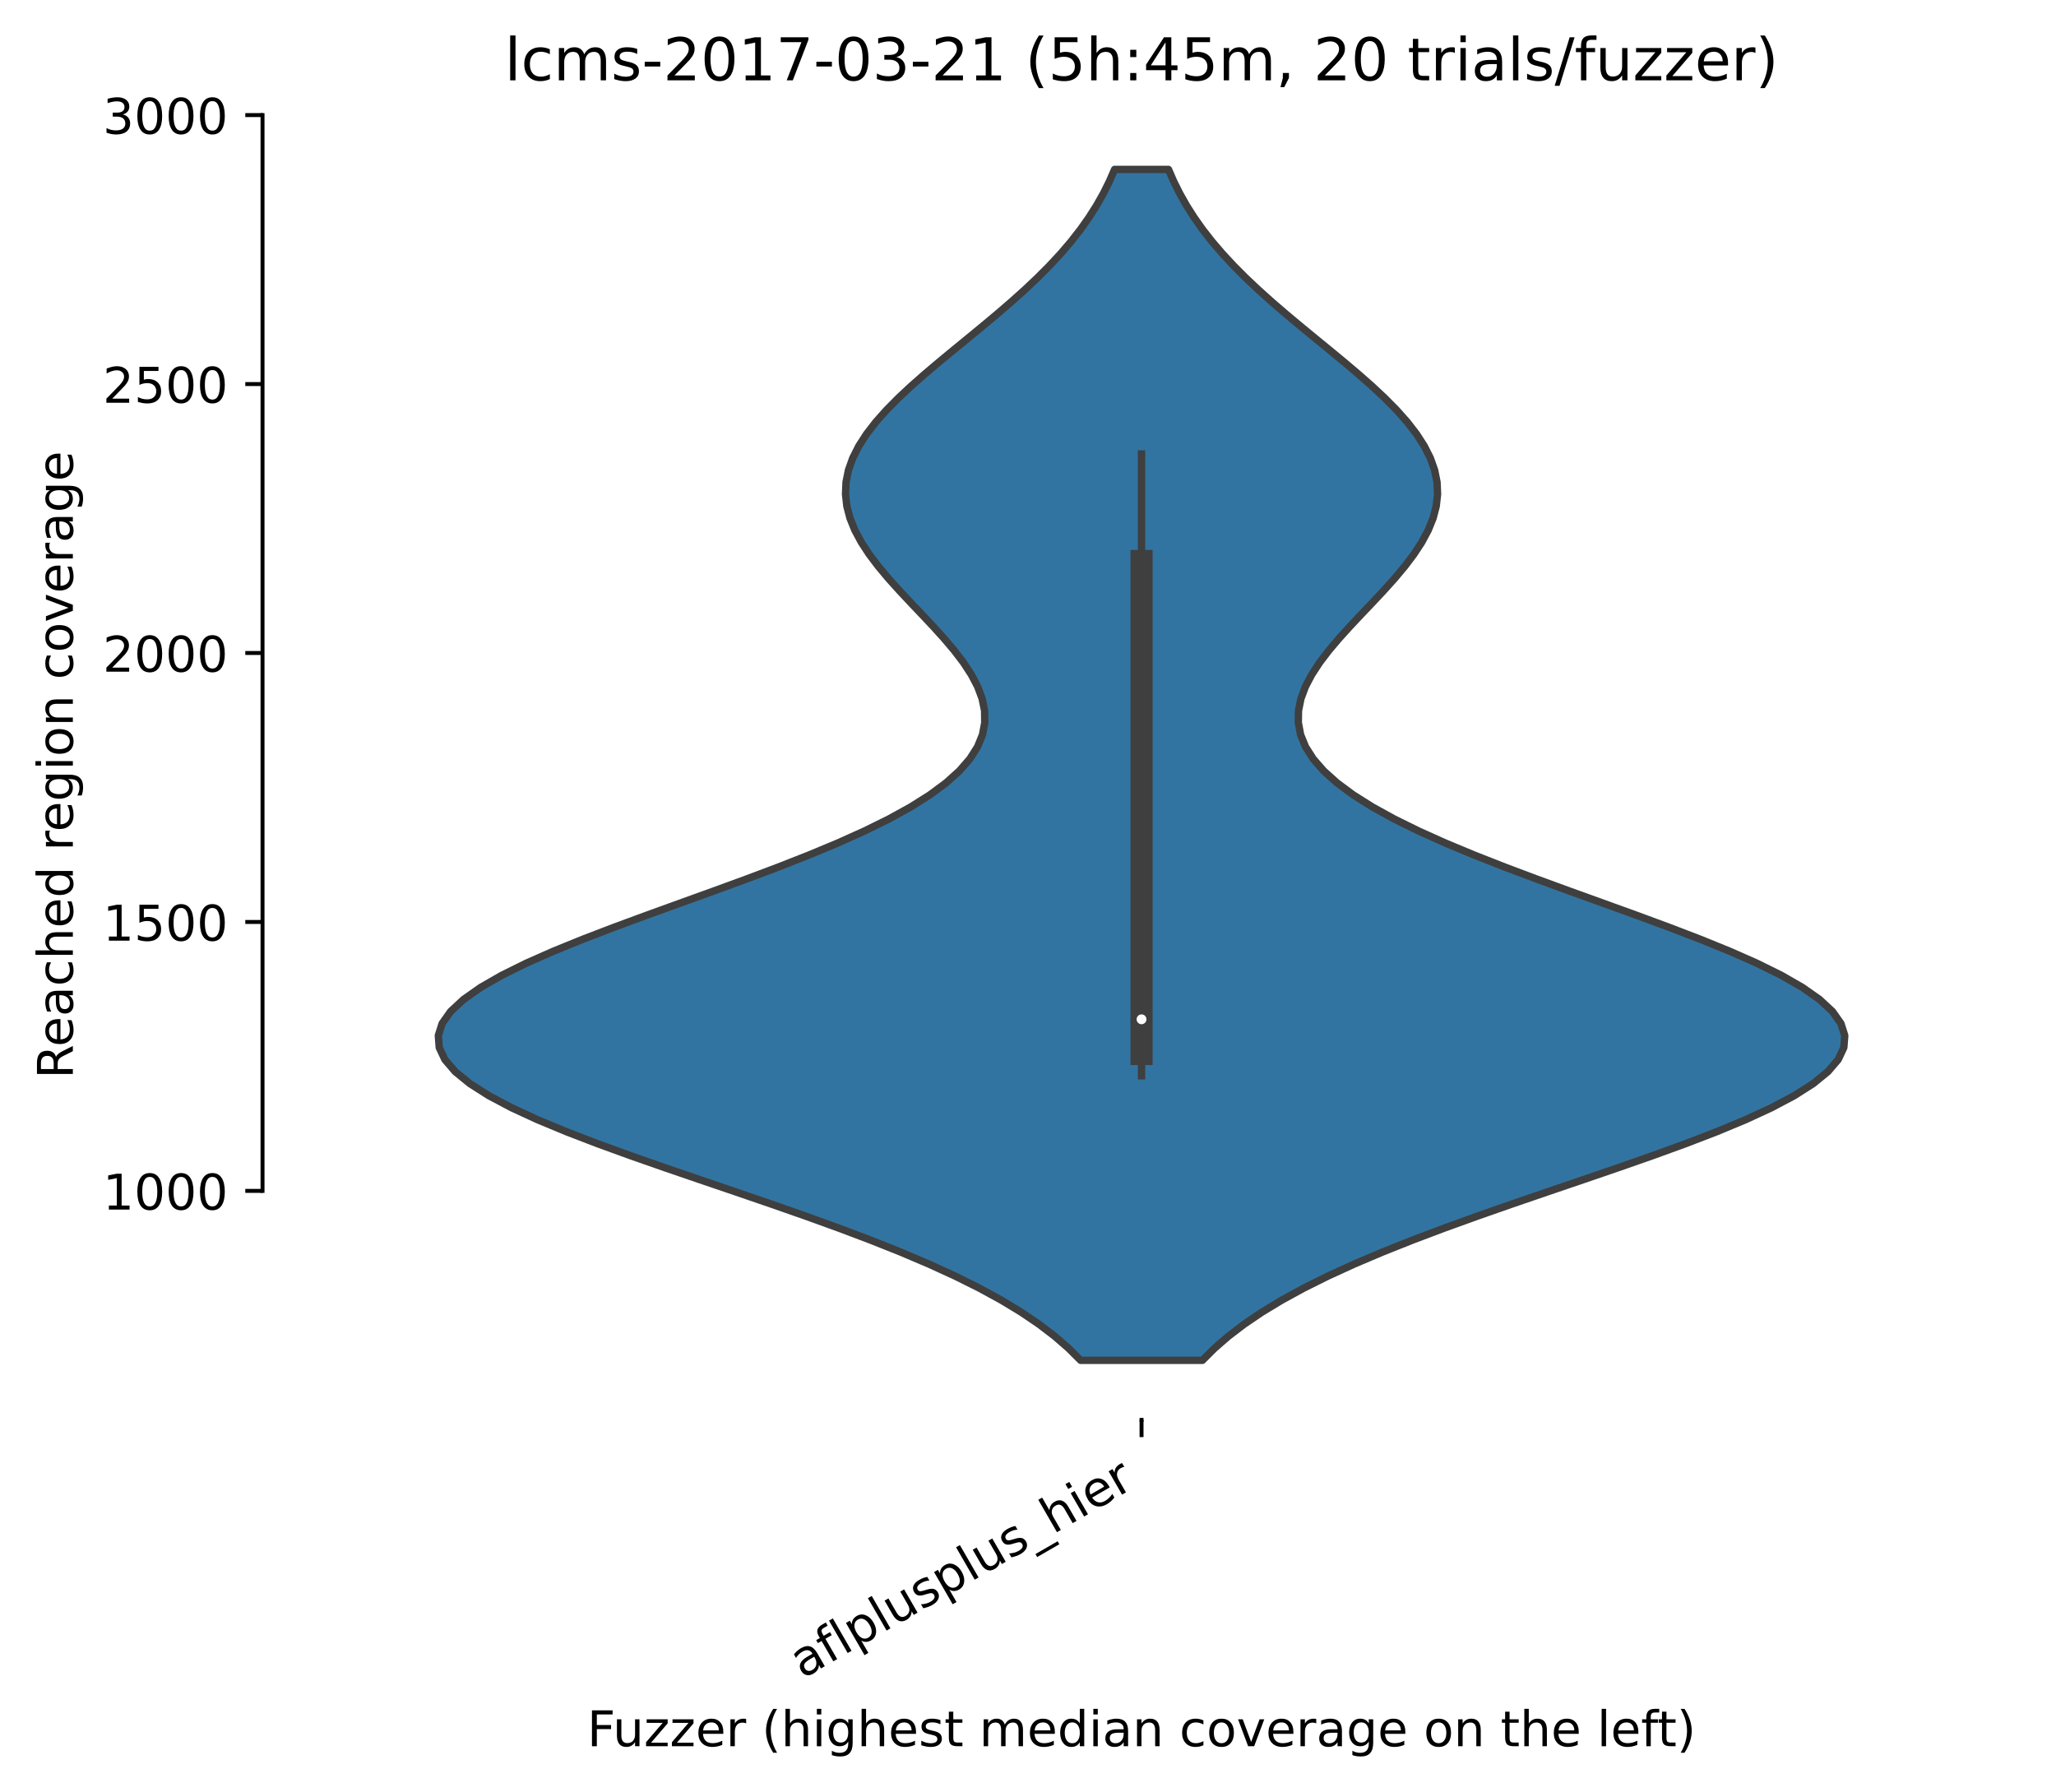
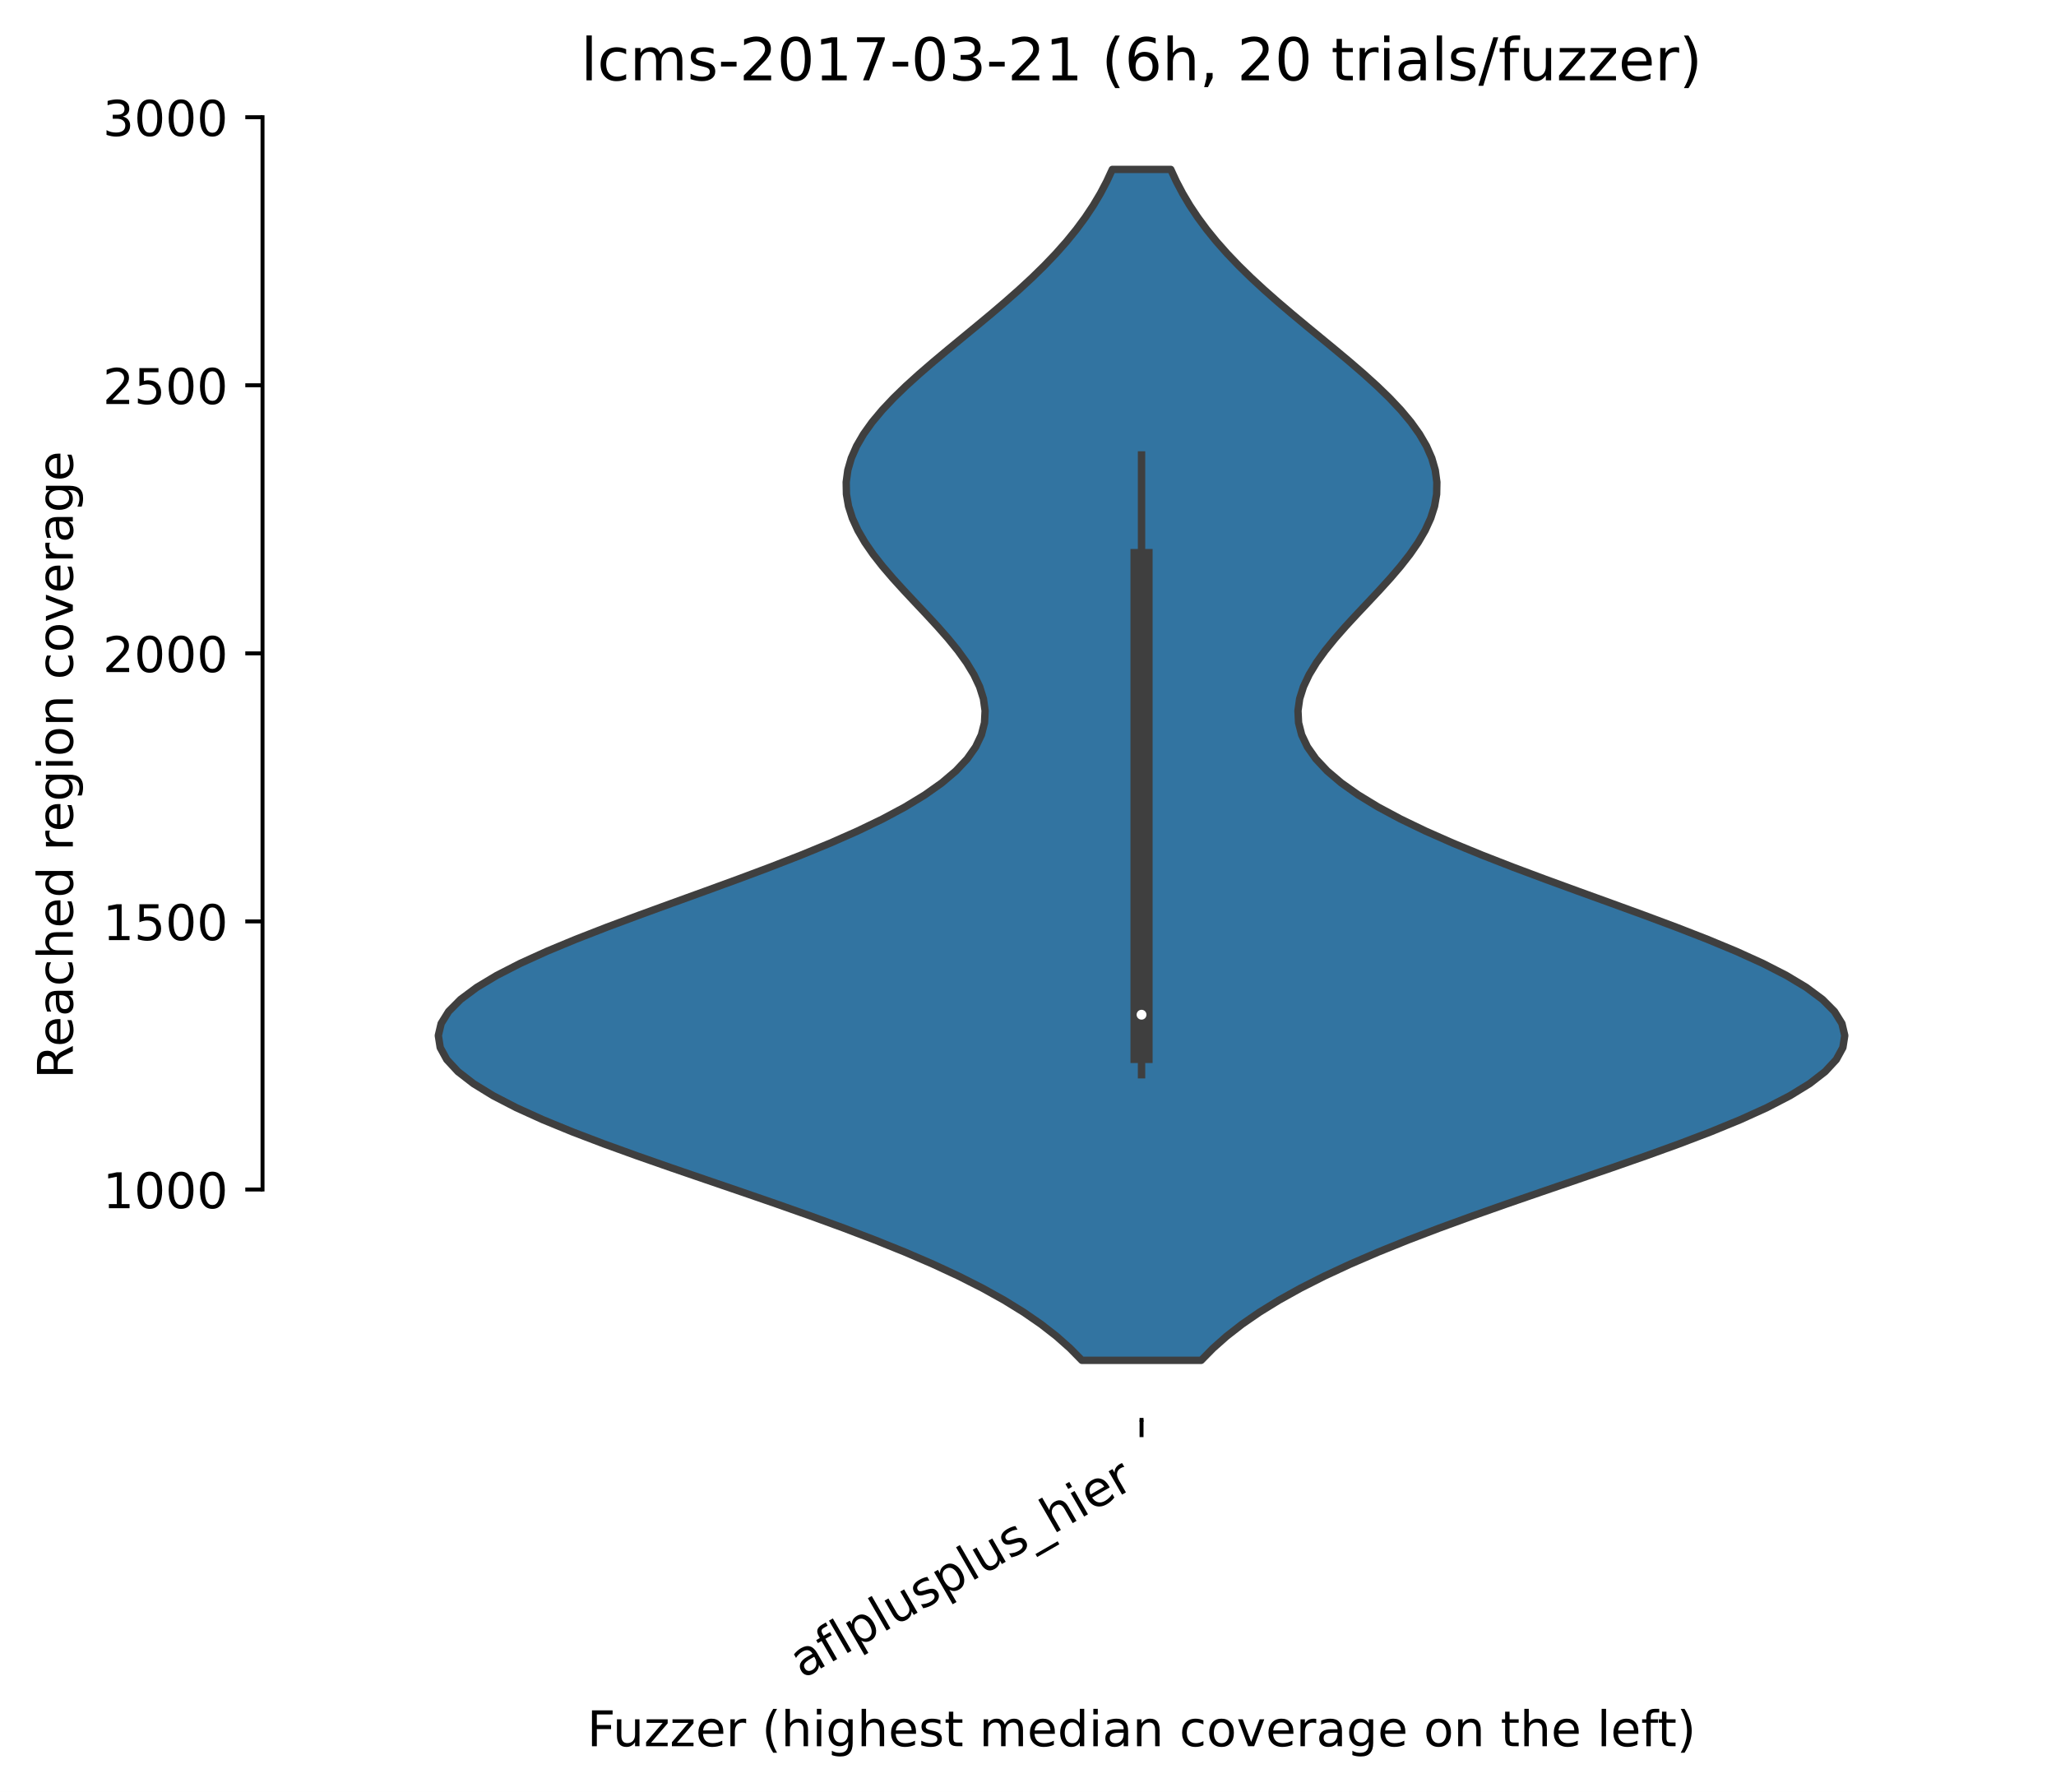
<svg xmlns="http://www.w3.org/2000/svg" xmlns:xlink="http://www.w3.org/1999/xlink" height="364.007pt" version="1.1" viewBox="0 0 417.648 364.007" width="417.648pt">
  <defs>
    <style type="text/css">*{stroke-linecap:butt;stroke-linejoin:round;}</style>
  </defs>
  <g id="figure_1">
    <g id="patch_1">
      <path d="M 0 364.007  L 417.648 364.007  L 417.648 0  L 0 0  z " style="fill:#ffffff;" />
    </g>
    <g id="axes_1">
      <g id="patch_2">
        <path d="M 53.328 288.43  L 410.448 288.43  L 410.448 22.318  L 53.328 22.318  z " style="fill:#ffffff;" />
      </g>
      <g id="PolyCollection_1">
        <defs>
-           <path d="M 244.258 -87.673  L 219.518 -87.673  L 217.069 -90.117  L 214.259 -92.56  L 211.061 -95.004  L 207.454 -97.448  L 203.42 -99.891  L 198.95 -102.335  L 194.042 -104.779  L 188.704 -107.222  L 182.953 -109.666  L 176.819 -112.109  L 170.343 -114.553  L 163.581 -116.997  L 156.598 -119.44  L 149.473 -121.884  L 142.294 -124.328  L 135.159 -126.771  L 128.173 -129.215  L 121.445 -131.659  L 115.087 -134.102  L 109.208 -136.546  L 103.915 -138.989  L 99.305 -141.433  L 95.465 -143.877  L 92.47 -146.32  L 90.377 -148.764  L 89.227 -151.208  L 89.04 -153.651  L 89.817 -156.095  L 91.54 -158.539  L 94.168 -160.982  L 97.645 -163.426  L 101.897 -165.869  L 106.837 -168.313  L 112.364 -170.757  L 118.37 -173.2  L 124.741 -175.644  L 131.362 -178.088  L 138.115 -180.531  L 144.887 -182.975  L 151.572 -185.419  L 158.071 -187.862  L 164.291 -190.306  L 170.156 -192.749  L 175.595 -195.193  L 180.555 -197.637  L 184.99 -200.08  L 188.869 -202.524  L 192.171 -204.968  L 194.888 -207.411  L 197.02 -209.855  L 198.575 -212.299  L 199.574 -214.742  L 200.04 -217.186  L 200.007 -219.629  L 199.513 -222.073  L 198.601 -224.517  L 197.32 -226.96  L 195.721 -229.404  L 193.859 -231.848  L 191.792 -234.291  L 189.579 -236.735  L 187.281 -239.179  L 184.958 -241.622  L 182.67 -244.066  L 180.474 -246.509  L 178.426 -248.953  L 176.578 -251.397  L 174.976 -253.84  L 173.662 -256.284  L 172.67 -258.728  L 172.028 -261.171  L 171.755 -263.615  L 171.863 -266.059  L 172.353 -268.502  L 173.221 -270.946  L 174.453 -273.389  L 176.027 -275.833  L 177.917 -278.277  L 180.089 -280.72  L 182.504 -283.164  L 185.121 -285.608  L 187.896 -288.051  L 190.785 -290.495  L 193.743 -292.939  L 196.727 -295.382  L 199.698 -297.826  L 202.617 -300.269  L 205.453 -302.713  L 208.178 -305.157  L 210.766 -307.6  L 213.201 -310.044  L 215.469 -312.488  L 217.56 -314.931  L 219.471 -317.375  L 221.201 -319.819  L 222.754 -322.262  L 224.135 -324.706  L 225.352 -327.149  L 226.417 -329.593  L 237.359 -329.593  L 237.359 -329.593  L 238.424 -327.149  L 239.642 -324.706  L 241.022 -322.262  L 242.575 -319.819  L 244.305 -317.375  L 246.216 -314.931  L 248.308 -312.488  L 250.575 -310.044  L 253.01 -307.6  L 255.599 -305.157  L 258.323 -302.713  L 261.159 -300.269  L 264.079 -297.826  L 267.049 -295.382  L 270.034 -292.939  L 272.992 -290.495  L 275.88 -288.051  L 278.656 -285.608  L 281.273 -283.164  L 283.688 -280.72  L 285.859 -278.277  L 287.749 -275.833  L 289.324 -273.389  L 290.555 -270.946  L 291.423 -268.502  L 291.914 -266.059  L 292.021 -263.615  L 291.748 -261.171  L 291.106 -258.728  L 290.114 -256.284  L 288.8 -253.84  L 287.198 -251.397  L 285.35 -248.953  L 283.303 -246.509  L 281.107 -244.066  L 278.818 -241.622  L 276.495 -239.179  L 274.197 -236.735  L 271.984 -234.291  L 269.917 -231.848  L 268.056 -229.404  L 266.457 -226.96  L 265.175 -224.517  L 264.263 -222.073  L 263.769 -219.629  L 263.736 -217.186  L 264.203 -214.742  L 265.201 -212.299  L 266.757 -209.855  L 268.888 -207.411  L 271.605 -204.968  L 274.908 -202.524  L 278.787 -200.08  L 283.222 -197.637  L 288.181 -195.193  L 293.621 -192.749  L 299.485 -190.306  L 305.706 -187.862  L 312.204 -185.419  L 318.889 -182.975  L 325.662 -180.531  L 332.415 -178.088  L 339.035 -175.644  L 345.406 -173.2  L 351.413 -170.757  L 356.939 -168.313  L 361.879 -165.869  L 366.131 -163.426  L 369.608 -160.982  L 372.237 -158.539  L 373.959 -156.095  L 374.736 -153.651  L 374.549 -151.208  L 373.399 -148.764  L 371.306 -146.32  L 368.311 -143.877  L 364.472 -141.433  L 359.861 -138.989  L 354.568 -136.546  L 348.689 -134.102  L 342.331 -131.659  L 335.604 -129.215  L 328.617 -126.771  L 321.483 -124.328  L 314.303 -121.884  L 307.178 -119.44  L 300.195 -116.997  L 293.433 -114.553  L 286.958 -112.109  L 280.824 -109.666  L 275.073 -107.222  L 269.734 -104.779  L 264.826 -102.335  L 260.356 -99.891  L 256.323 -97.448  L 252.715 -95.004  L 249.517 -92.56  L 246.707 -90.117  L 244.258 -87.673  z " id="m0b51e8f4f3" style="stroke:#3f3f3f;stroke-width:1.5;" />
+           <path d="M 244.007 -87.673  L 219.769 -87.673  L 217.369 -90.117  L 214.613 -92.56  L 211.475 -95.004  L 207.933 -97.448  L 203.97 -99.891  L 199.576 -102.335  L 194.746 -104.779  L 189.487 -107.222  L 183.815 -109.666  L 177.759 -112.109  L 171.357 -114.553  L 164.661 -116.997  L 157.735 -119.44  L 150.655 -121.884  L 143.506 -124.328  L 136.384 -126.771  L 129.392 -129.215  L 122.637 -131.659  L 116.23 -134.102  L 110.279 -136.546  L 104.89 -138.989  L 100.162 -141.433  L 96.184 -143.877  L 93.03 -146.32  L 90.763 -148.764  L 89.424 -151.208  L 89.04 -153.651  L 89.615 -156.095  L 91.133 -158.539  L 93.561 -160.982  L 96.846 -163.426  L 100.918 -165.869  L 105.693 -168.313  L 111.074 -170.757  L 116.957 -173.2  L 123.229 -175.644  L 129.776 -178.088  L 136.482 -180.531  L 143.234 -182.975  L 149.925 -185.419  L 156.454 -187.862  L 162.729 -190.306  L 168.67 -192.749  L 174.205 -195.193  L 179.278 -197.637  L 183.841 -200.08  L 187.861 -202.524  L 191.313 -204.968  L 194.187 -207.411  L 196.48 -209.855  L 198.2 -212.299  L 199.361 -214.742  L 199.988 -217.186  L 200.111 -219.629  L 199.766 -222.073  L 198.994 -224.517  L 197.84 -226.96  L 196.356 -229.404  L 194.593 -231.848  L 192.608 -234.291  L 190.458 -236.735  L 188.202 -239.179  L 185.899 -241.622  L 183.609 -244.066  L 181.389 -246.509  L 179.294 -248.953  L 177.377 -251.397  L 175.686 -253.84  L 174.264 -256.284  L 173.147 -258.728  L 172.366 -261.171  L 171.944 -263.615  L 171.894 -266.059  L 172.224 -268.502  L 172.931 -270.946  L 174.005 -273.389  L 175.429 -275.833  L 177.179 -278.277  L 179.223 -280.72  L 181.527 -283.164  L 184.049 -285.608  L 186.748 -288.051  L 189.58 -290.495  L 192.5 -292.939  L 195.466 -295.382  L 198.436 -297.826  L 201.372 -300.269  L 204.239 -302.713  L 207.007 -305.157  L 209.65 -307.6  L 212.149 -310.044  L 214.486 -312.488  L 216.652 -314.931  L 218.64 -317.375  L 220.448 -319.819  L 222.077 -322.262  L 223.532 -324.706  L 224.82 -327.149  L 225.951 -329.593  L 237.825 -329.593  L 237.825 -329.593  L 238.956 -327.149  L 240.244 -324.706  L 241.699 -322.262  L 243.329 -319.819  L 245.136 -317.375  L 247.124 -314.931  L 249.29 -312.488  L 251.628 -310.044  L 254.126 -307.6  L 256.77 -305.157  L 259.538 -302.713  L 262.405 -300.269  L 265.34 -297.826  L 268.31 -295.382  L 271.276 -292.939  L 274.196 -290.495  L 277.028 -288.051  L 279.727 -285.608  L 282.25 -283.164  L 284.553 -280.72  L 286.597 -278.277  L 288.347 -275.833  L 289.771 -273.389  L 290.846 -270.946  L 291.553 -268.502  L 291.882 -266.059  L 291.832 -263.615  L 291.41 -261.171  L 290.629 -258.728  L 289.513 -256.284  L 288.09 -253.84  L 286.399 -251.397  L 284.482 -248.953  L 282.388 -246.509  L 280.167 -244.066  L 277.877 -241.622  L 275.575 -239.179  L 273.318 -236.735  L 271.168 -234.291  L 269.183 -231.848  L 267.42 -229.404  L 265.936 -226.96  L 264.783 -224.517  L 264.01 -222.073  L 263.665 -219.629  L 263.788 -217.186  L 264.415 -214.742  L 265.577 -212.299  L 267.296 -209.855  L 269.589 -207.411  L 272.463 -204.968  L 275.916 -202.524  L 279.935 -200.08  L 284.498 -197.637  L 289.571 -195.193  L 295.106 -192.749  L 301.047 -190.306  L 307.322 -187.862  L 313.851 -185.419  L 320.542 -182.975  L 327.294 -180.531  L 334 -178.088  L 340.547 -175.644  L 346.819 -173.2  L 352.702 -170.757  L 358.084 -168.313  L 362.859 -165.869  L 366.93 -163.426  L 370.215 -160.982  L 372.643 -158.539  L 374.162 -156.095  L 374.736 -153.651  L 374.352 -151.208  L 373.014 -148.764  L 370.746 -146.32  L 367.593 -143.877  L 363.614 -141.433  L 358.886 -138.989  L 353.497 -136.546  L 347.546 -134.102  L 341.139 -131.659  L 334.384 -129.215  L 327.392 -126.771  L 320.27 -124.328  L 313.121 -121.884  L 306.041 -119.44  L 299.115 -116.997  L 292.419 -114.553  L 286.017 -112.109  L 279.961 -109.666  L 274.289 -107.222  L 269.031 -104.779  L 264.201 -102.335  L 259.806 -99.891  L 255.843 -97.448  L 252.301 -95.004  L 249.164 -92.56  L 246.408 -90.117  L 244.007 -87.673  z " id="m2960a0ad66" style="stroke:#3f3f3f;stroke-width:1.5;" />
        </defs>
-         <g clip-path="url(#p523a046c69)">
-           <use style="fill:#3274a1;stroke:#3f3f3f;stroke-width:1.5;" x="0" xlink:href="#m0b51e8f4f3" y="364.007" />
+         <g clip-path="url(#p742a9f8a42)">
+           <use style="fill:#3274a1;stroke:#3f3f3f;stroke-width:1.5;" x="0" xlink:href="#m2960a0ad66" y="364.007" />
        </g>
      </g>
      <g id="matplotlib.axis_1">
        <g id="xtick_1">
          <g id="line2d_1">
            <defs>
-               <path d="M 0 0  L 0 3.5  " id="mfa89f4672d" style="stroke:#000000;stroke-width:0.8;" />
+               <path d="M 0 0  L 0 3.5  " id="m1224e42989" style="stroke:#000000;stroke-width:0.8;" />
            </defs>
            <g>
-               <use style="stroke:#000000;stroke-width:0.8;" x="231.888" xlink:href="#mfa89f4672d" y="288.43" />
+               <use style="stroke:#000000;stroke-width:0.8;" x="231.888" xlink:href="#m1224e42989" y="288.43" />
            </g>
          </g>
          <g id="text_1">
            <g transform="translate(163.0266 341.0871)rotate(-30)scale(0.1 -0.1)">
              <defs>
                <path d="M 34.281 27.484  Q 23.391 27.484 19.188 25  Q 14.984 22.516 14.984 16.5  Q 14.984 11.719 18.141 8.906  Q 21.297 6.109 26.703 6.109  Q 34.188 6.109 38.703 11.406  Q 43.219 16.703 43.219 25.484  L 43.219 27.484  z M 52.203 31.203  L 52.203 0  L 43.219 0  L 43.219 8.297  Q 40.141 3.328 35.547 0.953  Q 30.953 -1.422 24.312 -1.422  Q 15.922 -1.422 10.953 3.297  Q 6 8.016 6 15.922  Q 6 25.141 12.172 29.828  Q 18.359 34.516 30.609 34.516  L 43.219 34.516  L 43.219 35.406  Q 43.219 41.609 39.141 45  Q 35.062 48.391 27.688 48.391  Q 23 48.391 18.547 47.266  Q 14.109 46.141 10.016 43.891  L 10.016 52.203  Q 14.938 54.109 19.578 55.047  Q 24.219 56 28.609 56  Q 40.484 56 46.344 49.844  Q 52.203 43.703 52.203 31.203  z " id="DejaVuSans-97" />
                <path d="M 37.109 75.984  L 37.109 68.5  L 28.516 68.5  Q 23.688 68.5 21.797 66.547  Q 19.922 64.594 19.922 59.516  L 19.922 54.688  L 34.719 54.688  L 34.719 47.703  L 19.922 47.703  L 19.922 0  L 10.891 0  L 10.891 47.703  L 2.297 47.703  L 2.297 54.688  L 10.891 54.688  L 10.891 58.5  Q 10.891 67.625 15.141 71.797  Q 19.391 75.984 28.609 75.984  z " id="DejaVuSans-102" />
                <path d="M 9.422 75.984  L 18.406 75.984  L 18.406 0  L 9.422 0  z " id="DejaVuSans-108" />
                <path d="M 18.109 8.203  L 18.109 -20.797  L 9.078 -20.797  L 9.078 54.688  L 18.109 54.688  L 18.109 46.391  Q 20.953 51.266 25.266 53.625  Q 29.594 56 35.594 56  Q 45.562 56 51.781 48.094  Q 58.016 40.188 58.016 27.297  Q 58.016 14.406 51.781 6.484  Q 45.562 -1.422 35.594 -1.422  Q 29.594 -1.422 25.266 0.953  Q 20.953 3.328 18.109 8.203  z M 48.688 27.297  Q 48.688 37.203 44.609 42.844  Q 40.531 48.484 33.406 48.484  Q 26.266 48.484 22.188 42.844  Q 18.109 37.203 18.109 27.297  Q 18.109 17.391 22.188 11.75  Q 26.266 6.109 33.406 6.109  Q 40.531 6.109 44.609 11.75  Q 48.688 17.391 48.688 27.297  z " id="DejaVuSans-112" />
                <path d="M 8.5 21.578  L 8.5 54.688  L 17.484 54.688  L 17.484 21.922  Q 17.484 14.156 20.5 10.266  Q 23.531 6.391 29.594 6.391  Q 36.859 6.391 41.078 11.031  Q 45.312 15.672 45.312 23.688  L 45.312 54.688  L 54.297 54.688  L 54.297 0  L 45.312 0  L 45.312 8.406  Q 42.047 3.422 37.719 1  Q 33.406 -1.422 27.688 -1.422  Q 18.266 -1.422 13.375 4.438  Q 8.5 10.297 8.5 21.578  z M 31.109 56  z " id="DejaVuSans-117" />
                <path d="M 44.281 53.078  L 44.281 44.578  Q 40.484 46.531 36.375 47.5  Q 32.281 48.484 27.875 48.484  Q 21.188 48.484 17.844 46.438  Q 14.5 44.391 14.5 40.281  Q 14.5 37.156 16.891 35.375  Q 19.281 33.594 26.516 31.984  L 29.594 31.297  Q 39.156 29.25 43.188 25.516  Q 47.219 21.781 47.219 15.094  Q 47.219 7.469 41.188 3.016  Q 35.156 -1.422 24.609 -1.422  Q 20.219 -1.422 15.453 -0.562  Q 10.688 0.297 5.422 2  L 5.422 11.281  Q 10.406 8.688 15.234 7.391  Q 20.062 6.109 24.812 6.109  Q 31.156 6.109 34.562 8.281  Q 37.984 10.453 37.984 14.406  Q 37.984 18.062 35.516 20.016  Q 33.062 21.969 24.703 23.781  L 21.578 24.516  Q 13.234 26.266 9.516 29.906  Q 5.812 33.547 5.812 39.891  Q 5.812 47.609 11.281 51.797  Q 16.75 56 26.812 56  Q 31.781 56 36.172 55.266  Q 40.578 54.547 44.281 53.078  z " id="DejaVuSans-115" />
                <path d="M 50.984 -16.609  L 50.984 -23.578  L -0.984 -23.578  L -0.984 -16.609  z " id="DejaVuSans-95" />
                <path d="M 54.891 33.016  L 54.891 0  L 45.906 0  L 45.906 32.719  Q 45.906 40.484 42.875 44.328  Q 39.844 48.188 33.797 48.188  Q 26.516 48.188 22.312 43.547  Q 18.109 38.922 18.109 30.906  L 18.109 0  L 9.078 0  L 9.078 75.984  L 18.109 75.984  L 18.109 46.188  Q 21.344 51.125 25.703 53.562  Q 30.078 56 35.797 56  Q 45.219 56 50.047 50.172  Q 54.891 44.344 54.891 33.016  z " id="DejaVuSans-104" />
                <path d="M 9.422 54.688  L 18.406 54.688  L 18.406 0  L 9.422 0  z M 9.422 75.984  L 18.406 75.984  L 18.406 64.594  L 9.422 64.594  z " id="DejaVuSans-105" />
                <path d="M 56.203 29.594  L 56.203 25.203  L 14.891 25.203  Q 15.484 15.922 20.484 11.062  Q 25.484 6.203 34.422 6.203  Q 39.594 6.203 44.453 7.469  Q 49.312 8.734 54.109 11.281  L 54.109 2.781  Q 49.266 0.734 44.188 -0.344  Q 39.109 -1.422 33.891 -1.422  Q 20.797 -1.422 13.156 6.188  Q 5.516 13.812 5.516 26.812  Q 5.516 40.234 12.766 48.109  Q 20.016 56 32.328 56  Q 43.359 56 49.781 48.891  Q 56.203 41.797 56.203 29.594  z M 47.219 32.234  Q 47.125 39.594 43.094 43.984  Q 39.062 48.391 32.422 48.391  Q 24.906 48.391 20.391 44.141  Q 15.875 39.891 15.188 32.172  z " id="DejaVuSans-101" />
                <path d="M 41.109 46.297  Q 39.594 47.172 37.812 47.578  Q 36.031 48 33.891 48  Q 26.266 48 22.188 43.047  Q 18.109 38.094 18.109 28.812  L 18.109 0  L 9.078 0  L 9.078 54.688  L 18.109 54.688  L 18.109 46.188  Q 20.953 51.172 25.484 53.578  Q 30.031 56 36.531 56  Q 37.453 56 38.578 55.875  Q 39.703 55.766 41.062 55.516  z " id="DejaVuSans-114" />
              </defs>
              <use xlink:href="#DejaVuSans-97" />
              <use x="61.279" xlink:href="#DejaVuSans-102" />
              <use x="96.484" xlink:href="#DejaVuSans-108" />
              <use x="124.268" xlink:href="#DejaVuSans-112" />
              <use x="187.744" xlink:href="#DejaVuSans-108" />
              <use x="215.527" xlink:href="#DejaVuSans-117" />
              <use x="278.906" xlink:href="#DejaVuSans-115" />
              <use x="331.006" xlink:href="#DejaVuSans-112" />
              <use x="394.482" xlink:href="#DejaVuSans-108" />
              <use x="422.266" xlink:href="#DejaVuSans-117" />
              <use x="485.645" xlink:href="#DejaVuSans-115" />
              <use x="537.744" xlink:href="#DejaVuSans-95" />
              <use x="587.744" xlink:href="#DejaVuSans-104" />
              <use x="651.123" xlink:href="#DejaVuSans-105" />
              <use x="678.906" xlink:href="#DejaVuSans-101" />
              <use x="740.43" xlink:href="#DejaVuSans-114" />
            </g>
          </g>
        </g>
        <g id="text_2">
          <g transform="translate(119.2702 354.7275)scale(0.1 -0.1)">
            <defs>
              <path d="M 9.812 72.906  L 51.703 72.906  L 51.703 64.594  L 19.672 64.594  L 19.672 43.109  L 48.578 43.109  L 48.578 34.812  L 19.672 34.812  L 19.672 0  L 9.812 0  z " id="DejaVuSans-70" />
              <path d="M 5.516 54.688  L 48.188 54.688  L 48.188 46.484  L 14.406 7.172  L 48.188 7.172  L 48.188 0  L 4.297 0  L 4.297 8.203  L 38.094 47.516  L 5.516 47.516  z " id="DejaVuSans-122" />
              <path id="DejaVuSans-32" />
              <path d="M 31 75.875  Q 24.469 64.656 21.281 53.656  Q 18.109 42.672 18.109 31.391  Q 18.109 20.125 21.312 9.062  Q 24.516 -2 31 -13.188  L 23.188 -13.188  Q 15.875 -1.703 12.234 9.375  Q 8.594 20.453 8.594 31.391  Q 8.594 42.281 12.203 53.312  Q 15.828 64.359 23.188 75.875  z " id="DejaVuSans-40" />
              <path d="M 45.406 27.984  Q 45.406 37.75 41.375 43.109  Q 37.359 48.484 30.078 48.484  Q 22.859 48.484 18.828 43.109  Q 14.797 37.75 14.797 27.984  Q 14.797 18.266 18.828 12.891  Q 22.859 7.516 30.078 7.516  Q 37.359 7.516 41.375 12.891  Q 45.406 18.266 45.406 27.984  z M 54.391 6.781  Q 54.391 -7.172 48.188 -13.984  Q 42 -20.797 29.203 -20.797  Q 24.469 -20.797 20.266 -20.094  Q 16.062 -19.391 12.109 -17.922  L 12.109 -9.188  Q 16.062 -11.328 19.922 -12.344  Q 23.781 -13.375 27.781 -13.375  Q 36.625 -13.375 41.016 -8.766  Q 45.406 -4.156 45.406 5.172  L 45.406 9.625  Q 42.625 4.781 38.281 2.391  Q 33.938 0 27.875 0  Q 17.828 0 11.672 7.656  Q 5.516 15.328 5.516 27.984  Q 5.516 40.672 11.672 48.328  Q 17.828 56 27.875 56  Q 33.938 56 38.281 53.609  Q 42.625 51.219 45.406 46.391  L 45.406 54.688  L 54.391 54.688  z " id="DejaVuSans-103" />
              <path d="M 18.312 70.219  L 18.312 54.688  L 36.812 54.688  L 36.812 47.703  L 18.312 47.703  L 18.312 18.016  Q 18.312 11.328 20.141 9.422  Q 21.969 7.516 27.594 7.516  L 36.812 7.516  L 36.812 0  L 27.594 0  Q 17.188 0 13.234 3.875  Q 9.281 7.766 9.281 18.016  L 9.281 47.703  L 2.688 47.703  L 2.688 54.688  L 9.281 54.688  L 9.281 70.219  z " id="DejaVuSans-116" />
              <path d="M 52 44.188  Q 55.375 50.25 60.062 53.125  Q 64.75 56 71.094 56  Q 79.641 56 84.281 50.016  Q 88.922 44.047 88.922 33.016  L 88.922 0  L 79.891 0  L 79.891 32.719  Q 79.891 40.578 77.094 44.375  Q 74.312 48.188 68.609 48.188  Q 61.625 48.188 57.562 43.547  Q 53.516 38.922 53.516 30.906  L 53.516 0  L 44.484 0  L 44.484 32.719  Q 44.484 40.625 41.703 44.406  Q 38.922 48.188 33.109 48.188  Q 26.219 48.188 22.156 43.531  Q 18.109 38.875 18.109 30.906  L 18.109 0  L 9.078 0  L 9.078 54.688  L 18.109 54.688  L 18.109 46.188  Q 21.188 51.219 25.484 53.609  Q 29.781 56 35.688 56  Q 41.656 56 45.828 52.969  Q 50 49.953 52 44.188  z " id="DejaVuSans-109" />
              <path d="M 45.406 46.391  L 45.406 75.984  L 54.391 75.984  L 54.391 0  L 45.406 0  L 45.406 8.203  Q 42.578 3.328 38.25 0.953  Q 33.938 -1.422 27.875 -1.422  Q 17.969 -1.422 11.734 6.484  Q 5.516 14.406 5.516 27.297  Q 5.516 40.188 11.734 48.094  Q 17.969 56 27.875 56  Q 33.938 56 38.25 53.625  Q 42.578 51.266 45.406 46.391  z M 14.797 27.297  Q 14.797 17.391 18.875 11.75  Q 22.953 6.109 30.078 6.109  Q 37.203 6.109 41.297 11.75  Q 45.406 17.391 45.406 27.297  Q 45.406 37.203 41.297 42.844  Q 37.203 48.484 30.078 48.484  Q 22.953 48.484 18.875 42.844  Q 14.797 37.203 14.797 27.297  z " id="DejaVuSans-100" />
              <path d="M 54.891 33.016  L 54.891 0  L 45.906 0  L 45.906 32.719  Q 45.906 40.484 42.875 44.328  Q 39.844 48.188 33.797 48.188  Q 26.516 48.188 22.312 43.547  Q 18.109 38.922 18.109 30.906  L 18.109 0  L 9.078 0  L 9.078 54.688  L 18.109 54.688  L 18.109 46.188  Q 21.344 51.125 25.703 53.562  Q 30.078 56 35.797 56  Q 45.219 56 50.047 50.172  Q 54.891 44.344 54.891 33.016  z " id="DejaVuSans-110" />
              <path d="M 48.781 52.594  L 48.781 44.188  Q 44.969 46.297 41.141 47.344  Q 37.312 48.391 33.406 48.391  Q 24.656 48.391 19.812 42.844  Q 14.984 37.312 14.984 27.297  Q 14.984 17.281 19.812 11.734  Q 24.656 6.203 33.406 6.203  Q 37.312 6.203 41.141 7.25  Q 44.969 8.297 48.781 10.406  L 48.781 2.094  Q 45.016 0.344 40.984 -0.531  Q 36.969 -1.422 32.422 -1.422  Q 20.062 -1.422 12.781 6.344  Q 5.516 14.109 5.516 27.297  Q 5.516 40.672 12.859 48.328  Q 20.219 56 33.016 56  Q 37.156 56 41.109 55.141  Q 45.062 54.297 48.781 52.594  z " id="DejaVuSans-99" />
              <path d="M 30.609 48.391  Q 23.391 48.391 19.188 42.75  Q 14.984 37.109 14.984 27.297  Q 14.984 17.484 19.156 11.844  Q 23.344 6.203 30.609 6.203  Q 37.797 6.203 41.984 11.859  Q 46.188 17.531 46.188 27.297  Q 46.188 37.016 41.984 42.703  Q 37.797 48.391 30.609 48.391  z M 30.609 56  Q 42.328 56 49.016 48.375  Q 55.719 40.766 55.719 27.297  Q 55.719 13.875 49.016 6.219  Q 42.328 -1.422 30.609 -1.422  Q 18.844 -1.422 12.172 6.219  Q 5.516 13.875 5.516 27.297  Q 5.516 40.766 12.172 48.375  Q 18.844 56 30.609 56  z " id="DejaVuSans-111" />
              <path d="M 2.984 54.688  L 12.5 54.688  L 29.594 8.797  L 46.688 54.688  L 56.203 54.688  L 35.688 0  L 23.484 0  z " id="DejaVuSans-118" />
              <path d="M 8.016 75.875  L 15.828 75.875  Q 23.141 64.359 26.781 53.312  Q 30.422 42.281 30.422 31.391  Q 30.422 20.453 26.781 9.375  Q 23.141 -1.703 15.828 -13.188  L 8.016 -13.188  Q 14.5 -2 17.703 9.062  Q 20.906 20.125 20.906 31.391  Q 20.906 42.672 17.703 53.656  Q 14.5 64.656 8.016 75.875  z " id="DejaVuSans-41" />
            </defs>
            <use xlink:href="#DejaVuSans-70" />
            <use x="52.02" xlink:href="#DejaVuSans-117" />
            <use x="115.398" xlink:href="#DejaVuSans-122" />
            <use x="167.889" xlink:href="#DejaVuSans-122" />
            <use x="220.379" xlink:href="#DejaVuSans-101" />
            <use x="281.902" xlink:href="#DejaVuSans-114" />
            <use x="323.016" xlink:href="#DejaVuSans-32" />
            <use x="354.803" xlink:href="#DejaVuSans-40" />
            <use x="393.816" xlink:href="#DejaVuSans-104" />
            <use x="457.195" xlink:href="#DejaVuSans-105" />
            <use x="484.979" xlink:href="#DejaVuSans-103" />
            <use x="548.455" xlink:href="#DejaVuSans-104" />
            <use x="611.834" xlink:href="#DejaVuSans-101" />
            <use x="673.357" xlink:href="#DejaVuSans-115" />
            <use x="725.457" xlink:href="#DejaVuSans-116" />
            <use x="764.666" xlink:href="#DejaVuSans-32" />
            <use x="796.453" xlink:href="#DejaVuSans-109" />
            <use x="893.865" xlink:href="#DejaVuSans-101" />
            <use x="955.389" xlink:href="#DejaVuSans-100" />
            <use x="1018.865" xlink:href="#DejaVuSans-105" />
            <use x="1046.648" xlink:href="#DejaVuSans-97" />
            <use x="1107.928" xlink:href="#DejaVuSans-110" />
            <use x="1171.307" xlink:href="#DejaVuSans-32" />
            <use x="1203.094" xlink:href="#DejaVuSans-99" />
            <use x="1258.074" xlink:href="#DejaVuSans-111" />
            <use x="1319.256" xlink:href="#DejaVuSans-118" />
            <use x="1378.436" xlink:href="#DejaVuSans-101" />
            <use x="1439.959" xlink:href="#DejaVuSans-114" />
            <use x="1481.072" xlink:href="#DejaVuSans-97" />
            <use x="1542.352" xlink:href="#DejaVuSans-103" />
            <use x="1605.828" xlink:href="#DejaVuSans-101" />
            <use x="1667.352" xlink:href="#DejaVuSans-32" />
            <use x="1699.139" xlink:href="#DejaVuSans-111" />
            <use x="1760.32" xlink:href="#DejaVuSans-110" />
            <use x="1823.699" xlink:href="#DejaVuSans-32" />
            <use x="1855.486" xlink:href="#DejaVuSans-116" />
            <use x="1894.695" xlink:href="#DejaVuSans-104" />
            <use x="1958.074" xlink:href="#DejaVuSans-101" />
            <use x="2019.598" xlink:href="#DejaVuSans-32" />
            <use x="2051.385" xlink:href="#DejaVuSans-108" />
            <use x="2079.168" xlink:href="#DejaVuSans-101" />
            <use x="2140.691" xlink:href="#DejaVuSans-102" />
            <use x="2174.146" xlink:href="#DejaVuSans-116" />
            <use x="2213.355" xlink:href="#DejaVuSans-41" />
          </g>
        </g>
      </g>
      <g id="matplotlib.axis_2">
        <g id="ytick_1">
          <g id="line2d_2">
            <defs>
-               <path d="M 0 0  L -3.5 0  " id="m0cd834b828" style="stroke:#000000;stroke-width:0.8;" />
+               <path d="M 0 0  L -3.5 0  " id="m9f8f98f349" style="stroke:#000000;stroke-width:0.8;" />
            </defs>
            <g>
-               <use style="stroke:#000000;stroke-width:0.8;" x="53.328" xlink:href="#m0cd834b828" y="241.914" />
+               <use style="stroke:#000000;stroke-width:0.8;" x="53.328" xlink:href="#m9f8f98f349" y="241.631" />
            </g>
          </g>
          <g id="text_3">
-             <g transform="translate(20.87813 245.7131)scale(0.1 -0.1)">
+             <g transform="translate(20.87813 245.43)scale(0.1 -0.1)">
              <defs>
                <path d="M 12.406 8.297  L 28.516 8.297  L 28.516 63.922  L 10.984 60.406  L 10.984 69.391  L 28.422 72.906  L 38.281 72.906  L 38.281 8.297  L 54.391 8.297  L 54.391 0  L 12.406 0  z " id="DejaVuSans-49" />
                <path d="M 31.781 66.406  Q 24.172 66.406 20.328 58.906  Q 16.5 51.422 16.5 36.375  Q 16.5 21.391 20.328 13.891  Q 24.172 6.391 31.781 6.391  Q 39.453 6.391 43.281 13.891  Q 47.125 21.391 47.125 36.375  Q 47.125 51.422 43.281 58.906  Q 39.453 66.406 31.781 66.406  z M 31.781 74.219  Q 44.047 74.219 50.516 64.516  Q 56.984 54.828 56.984 36.375  Q 56.984 17.969 50.516 8.266  Q 44.047 -1.422 31.781 -1.422  Q 19.531 -1.422 13.062 8.266  Q 6.594 17.969 6.594 36.375  Q 6.594 54.828 13.062 64.516  Q 19.531 74.219 31.781 74.219  z " id="DejaVuSans-48" />
              </defs>
              <use xlink:href="#DejaVuSans-49" />
              <use x="63.623" xlink:href="#DejaVuSans-48" />
              <use x="127.246" xlink:href="#DejaVuSans-48" />
              <use x="190.869" xlink:href="#DejaVuSans-48" />
            </g>
          </g>
        </g>
        <g id="ytick_2">
          <g id="line2d_3">
            <g>
-               <use style="stroke:#000000;stroke-width:0.8;" x="53.328" xlink:href="#m0cd834b828" y="187.28" />
+               <use style="stroke:#000000;stroke-width:0.8;" x="53.328" xlink:href="#m9f8f98f349" y="187.176" />
            </g>
          </g>
          <g id="text_4">
-             <g transform="translate(20.87813 191.0794)scale(0.1 -0.1)">
+             <g transform="translate(20.87813 190.975)scale(0.1 -0.1)">
              <defs>
                <path d="M 10.797 72.906  L 49.516 72.906  L 49.516 64.594  L 19.828 64.594  L 19.828 46.734  Q 21.969 47.469 24.109 47.828  Q 26.266 48.188 28.422 48.188  Q 40.625 48.188 47.75 41.5  Q 54.891 34.812 54.891 23.391  Q 54.891 11.625 47.562 5.094  Q 40.234 -1.422 26.906 -1.422  Q 22.312 -1.422 17.547 -0.641  Q 12.797 0.141 7.719 1.703  L 7.719 11.625  Q 12.109 9.234 16.797 8.062  Q 21.484 6.891 26.703 6.891  Q 35.156 6.891 40.078 11.328  Q 45.016 15.766 45.016 23.391  Q 45.016 31 40.078 35.438  Q 35.156 39.891 26.703 39.891  Q 22.75 39.891 18.812 39.016  Q 14.891 38.141 10.797 36.281  z " id="DejaVuSans-53" />
              </defs>
              <use xlink:href="#DejaVuSans-49" />
              <use x="63.623" xlink:href="#DejaVuSans-53" />
              <use x="127.246" xlink:href="#DejaVuSans-48" />
              <use x="190.869" xlink:href="#DejaVuSans-48" />
            </g>
          </g>
        </g>
        <g id="ytick_3">
          <g id="line2d_4">
            <g>
-               <use style="stroke:#000000;stroke-width:0.8;" x="53.328" xlink:href="#m0cd834b828" y="132.647" />
+               <use style="stroke:#000000;stroke-width:0.8;" x="53.328" xlink:href="#m9f8f98f349" y="132.721" />
            </g>
          </g>
          <g id="text_5">
-             <g transform="translate(20.87813 136.4457)scale(0.1 -0.1)">
+             <g transform="translate(20.87813 136.5201)scale(0.1 -0.1)">
              <defs>
                <path d="M 19.188 8.297  L 53.609 8.297  L 53.609 0  L 7.328 0  L 7.328 8.297  Q 12.938 14.109 22.625 23.891  Q 32.328 33.688 34.812 36.531  Q 39.547 41.844 41.422 45.531  Q 43.312 49.219 43.312 52.781  Q 43.312 58.594 39.234 62.25  Q 35.156 65.922 28.609 65.922  Q 23.969 65.922 18.812 64.312  Q 13.672 62.703 7.812 59.422  L 7.812 69.391  Q 13.766 71.781 18.938 73  Q 24.125 74.219 28.422 74.219  Q 39.75 74.219 46.484 68.547  Q 53.219 62.891 53.219 53.422  Q 53.219 48.922 51.531 44.891  Q 49.859 40.875 45.406 35.406  Q 44.188 33.984 37.641 27.219  Q 31.109 20.453 19.188 8.297  z " id="DejaVuSans-50" />
              </defs>
              <use xlink:href="#DejaVuSans-50" />
              <use x="63.623" xlink:href="#DejaVuSans-48" />
              <use x="127.246" xlink:href="#DejaVuSans-48" />
              <use x="190.869" xlink:href="#DejaVuSans-48" />
            </g>
          </g>
        </g>
        <g id="ytick_4">
          <g id="line2d_5">
            <g>
-               <use style="stroke:#000000;stroke-width:0.8;" x="53.328" xlink:href="#m0cd834b828" y="78.013" />
+               <use style="stroke:#000000;stroke-width:0.8;" x="53.328" xlink:href="#m9f8f98f349" y="78.266" />
            </g>
          </g>
          <g id="text_6">
-             <g transform="translate(20.87813 81.81207)scale(0.1 -0.1)">
+             <g transform="translate(20.87813 82.06512)scale(0.1 -0.1)">
              <use xlink:href="#DejaVuSans-50" />
              <use x="63.623" xlink:href="#DejaVuSans-53" />
              <use x="127.246" xlink:href="#DejaVuSans-48" />
              <use x="190.869" xlink:href="#DejaVuSans-48" />
            </g>
          </g>
        </g>
        <g id="ytick_5">
          <g id="line2d_6">
            <g>
-               <use style="stroke:#000000;stroke-width:0.8;" x="53.328" xlink:href="#m0cd834b828" y="23.379" />
+               <use style="stroke:#000000;stroke-width:0.8;" x="53.328" xlink:href="#m9f8f98f349" y="23.811" />
            </g>
          </g>
          <g id="text_7">
-             <g transform="translate(20.87813 27.17841)scale(0.1 -0.1)">
+             <g transform="translate(20.87813 27.61017)scale(0.1 -0.1)">
              <defs>
                <path d="M 40.578 39.312  Q 47.656 37.797 51.625 33  Q 55.609 28.219 55.609 21.188  Q 55.609 10.406 48.188 4.484  Q 40.766 -1.422 27.094 -1.422  Q 22.516 -1.422 17.656 -0.516  Q 12.797 0.391 7.625 2.203  L 7.625 11.719  Q 11.719 9.328 16.594 8.109  Q 21.484 6.891 26.812 6.891  Q 36.078 6.891 40.938 10.547  Q 45.797 14.203 45.797 21.188  Q 45.797 27.641 41.281 31.266  Q 36.766 34.906 28.719 34.906  L 20.219 34.906  L 20.219 43.016  L 29.109 43.016  Q 36.375 43.016 40.234 45.922  Q 44.094 48.828 44.094 54.297  Q 44.094 59.906 40.109 62.906  Q 36.141 65.922 28.719 65.922  Q 24.656 65.922 20.016 65.031  Q 15.375 64.156 9.812 62.312  L 9.812 71.094  Q 15.438 72.656 20.344 73.438  Q 25.25 74.219 29.594 74.219  Q 40.828 74.219 47.359 69.109  Q 53.906 64.016 53.906 55.328  Q 53.906 49.266 50.438 45.094  Q 46.969 40.922 40.578 39.312  z " id="DejaVuSans-51" />
              </defs>
              <use xlink:href="#DejaVuSans-51" />
              <use x="63.623" xlink:href="#DejaVuSans-48" />
              <use x="127.246" xlink:href="#DejaVuSans-48" />
              <use x="190.869" xlink:href="#DejaVuSans-48" />
            </g>
          </g>
        </g>
        <g id="text_8">
          <g transform="translate(14.79844 219.1366)rotate(-90)scale(0.1 -0.1)">
            <defs>
              <path d="M 44.391 34.188  Q 47.562 33.109 50.562 29.594  Q 53.562 26.078 56.594 19.922  L 66.609 0  L 56 0  L 46.688 18.703  Q 43.062 26.031 39.672 28.422  Q 36.281 30.812 30.422 30.812  L 19.672 30.812  L 19.672 0  L 9.812 0  L 9.812 72.906  L 32.078 72.906  Q 44.578 72.906 50.734 67.672  Q 56.891 62.453 56.891 51.906  Q 56.891 45.016 53.688 40.469  Q 50.484 35.938 44.391 34.188  z M 19.672 64.797  L 19.672 38.922  L 32.078 38.922  Q 39.203 38.922 42.844 42.219  Q 46.484 45.516 46.484 51.906  Q 46.484 58.297 42.844 61.547  Q 39.203 64.797 32.078 64.797  z " id="DejaVuSans-82" />
            </defs>
            <use xlink:href="#DejaVuSans-82" />
            <use x="64.982" xlink:href="#DejaVuSans-101" />
            <use x="126.506" xlink:href="#DejaVuSans-97" />
            <use x="187.785" xlink:href="#DejaVuSans-99" />
            <use x="242.766" xlink:href="#DejaVuSans-104" />
            <use x="306.145" xlink:href="#DejaVuSans-101" />
            <use x="367.668" xlink:href="#DejaVuSans-100" />
            <use x="431.145" xlink:href="#DejaVuSans-32" />
            <use x="462.932" xlink:href="#DejaVuSans-114" />
            <use x="501.795" xlink:href="#DejaVuSans-101" />
            <use x="563.318" xlink:href="#DejaVuSans-103" />
            <use x="626.795" xlink:href="#DejaVuSans-105" />
            <use x="654.578" xlink:href="#DejaVuSans-111" />
            <use x="715.76" xlink:href="#DejaVuSans-110" />
            <use x="779.139" xlink:href="#DejaVuSans-32" />
            <use x="810.926" xlink:href="#DejaVuSans-99" />
            <use x="865.906" xlink:href="#DejaVuSans-111" />
            <use x="927.088" xlink:href="#DejaVuSans-118" />
            <use x="986.268" xlink:href="#DejaVuSans-101" />
            <use x="1047.791" xlink:href="#DejaVuSans-114" />
            <use x="1088.904" xlink:href="#DejaVuSans-97" />
            <use x="1150.184" xlink:href="#DejaVuSans-103" />
            <use x="1213.66" xlink:href="#DejaVuSans-101" />
          </g>
        </g>
      </g>
      <g id="line2d_7">
-         <path clip-path="url(#p523a046c69)" d="M 231.888 218.531  L 231.888 92.218  " style="fill:none;stroke:#3f3f3f;stroke-linecap:square;stroke-width:1.5;" />
+         <path clip-path="url(#p742a9f8a42)" d="M 231.888 218.324  L 231.888 92.424  " style="fill:none;stroke:#3f3f3f;stroke-linecap:square;stroke-width:1.5;" />
      </g>
      <g id="line2d_8">
-         <path clip-path="url(#p523a046c69)" d="M 231.888 214.105  L 231.888 113.962  " style="fill:none;stroke:#3f3f3f;stroke-linecap:square;stroke-width:4.5;" />
+         <path clip-path="url(#p742a9f8a42)" d="M 231.888 213.695  L 231.888 113.771  " style="fill:none;stroke:#3f3f3f;stroke-linecap:square;stroke-width:4.5;" />
      </g>
      <g id="patch_3">
-         <path d="M 53.328 241.914  L 53.328 23.379  " style="fill:none;stroke:#000000;stroke-linecap:square;stroke-linejoin:miter;stroke-width:0.8;" />
+         <path d="M 53.328 241.631  L 53.328 23.811  " style="fill:none;stroke:#000000;stroke-linecap:square;stroke-linejoin:miter;stroke-width:0.8;" />
      </g>
      <g id="patch_4">
        <path d="M 231.888 288.43  L 231.888 288.43  " style="fill:none;stroke:#000000;stroke-linecap:square;stroke-linejoin:miter;stroke-width:0.8;" />
      </g>
      <g id="PathCollection_1">
        <defs>
-           <path d="M 0 1.5  C 0.398 1.5 0.779 1.342 1.061 1.061  C 1.342 0.779 1.5 0.398 1.5 0  C 1.5 -0.398 1.342 -0.779 1.061 -1.061  C 0.779 -1.342 0.398 -1.5 0 -1.5  C -0.398 -1.5 -0.779 -1.342 -1.061 -1.061  C -1.342 -0.779 -1.5 -0.398 -1.5 0  C -1.5 0.398 -1.342 0.779 -1.061 1.061  C -0.779 1.342 -0.398 1.5 0 1.5  z " id="mf83ace0619" style="stroke:#3f3f3f;" />
+           <path d="M 0 1.5  C 0.398 1.5 0.779 1.342 1.061 1.061  C 1.342 0.779 1.5 0.398 1.5 0  C 1.5 -0.398 1.342 -0.779 1.061 -1.061  C 0.779 -1.342 0.398 -1.5 0 -1.5  C -0.398 -1.5 -0.779 -1.342 -1.061 -1.061  C -1.342 -0.779 -1.5 -0.398 -1.5 0  C -1.5 0.398 -1.342 0.779 -1.061 1.061  C -0.779 1.342 -0.398 1.5 0 1.5  z " id="m09d8f7dbf8" style="stroke:#3f3f3f;" />
        </defs>
-         <g clip-path="url(#p523a046c69)">
-           <use style="fill:#ffffff;stroke:#3f3f3f;" x="231.888" xlink:href="#mf83ace0619" y="207.058" />
+         <g clip-path="url(#p742a9f8a42)">
+           <use style="fill:#ffffff;stroke:#3f3f3f;" x="231.888" xlink:href="#m09d8f7dbf8" y="206.126" />
        </g>
      </g>
      <g id="text_9">
-         <g transform="translate(102.5056 16.31812)scale(0.12 -0.12)">
+         <g transform="translate(118.0062 16.31812)scale(0.12 -0.12)">
          <defs>
            <path d="M 4.891 31.391  L 31.203 31.391  L 31.203 23.391  L 4.891 23.391  z " id="DejaVuSans-45" />
            <path d="M 8.203 72.906  L 55.078 72.906  L 55.078 68.703  L 28.609 0  L 18.312 0  L 43.219 64.594  L 8.203 64.594  z " id="DejaVuSans-55" />
-             <path d="M 11.719 12.406  L 22.016 12.406  L 22.016 0  L 11.719 0  z M 11.719 51.703  L 22.016 51.703  L 22.016 39.312  L 11.719 39.312  z " id="DejaVuSans-58" />
-             <path d="M 37.797 64.312  L 12.891 25.391  L 37.797 25.391  z M 35.203 72.906  L 47.609 72.906  L 47.609 25.391  L 58.016 25.391  L 58.016 17.188  L 47.609 17.188  L 47.609 0  L 37.797 0  L 37.797 17.188  L 4.891 17.188  L 4.891 26.703  z " id="DejaVuSans-52" />
+             <path d="M 33.016 40.375  Q 26.375 40.375 22.484 35.828  Q 18.609 31.297 18.609 23.391  Q 18.609 15.531 22.484 10.953  Q 26.375 6.391 33.016 6.391  Q 39.656 6.391 43.531 10.953  Q 47.406 15.531 47.406 23.391  Q 47.406 31.297 43.531 35.828  Q 39.656 40.375 33.016 40.375  z M 52.594 71.297  L 52.594 62.312  Q 48.875 64.062 45.094 64.984  Q 41.312 65.922 37.594 65.922  Q 27.828 65.922 22.672 59.328  Q 17.531 52.734 16.797 39.406  Q 19.672 43.656 24.016 45.922  Q 28.375 48.188 33.594 48.188  Q 44.578 48.188 50.953 41.516  Q 57.328 34.859 57.328 23.391  Q 57.328 12.156 50.688 5.359  Q 44.047 -1.422 33.016 -1.422  Q 20.359 -1.422 13.672 8.266  Q 6.984 17.969 6.984 36.375  Q 6.984 53.656 15.188 63.938  Q 23.391 74.219 37.203 74.219  Q 40.922 74.219 44.703 73.484  Q 48.484 72.75 52.594 71.297  z " id="DejaVuSans-54" />
            <path d="M 11.719 12.406  L 22.016 12.406  L 22.016 4  L 14.016 -11.625  L 7.719 -11.625  L 11.719 4  z " id="DejaVuSans-44" />
            <path d="M 25.391 72.906  L 33.688 72.906  L 8.297 -9.281  L 0 -9.281  z " id="DejaVuSans-47" />
          </defs>
          <use xlink:href="#DejaVuSans-108" />
          <use x="27.783" xlink:href="#DejaVuSans-99" />
          <use x="82.764" xlink:href="#DejaVuSans-109" />
          <use x="180.176" xlink:href="#DejaVuSans-115" />
          <use x="232.275" xlink:href="#DejaVuSans-45" />
          <use x="268.359" xlink:href="#DejaVuSans-50" />
          <use x="331.982" xlink:href="#DejaVuSans-48" />
          <use x="395.605" xlink:href="#DejaVuSans-49" />
          <use x="459.229" xlink:href="#DejaVuSans-55" />
          <use x="522.852" xlink:href="#DejaVuSans-45" />
          <use x="558.936" xlink:href="#DejaVuSans-48" />
          <use x="622.559" xlink:href="#DejaVuSans-51" />
          <use x="686.182" xlink:href="#DejaVuSans-45" />
          <use x="722.266" xlink:href="#DejaVuSans-50" />
          <use x="785.889" xlink:href="#DejaVuSans-49" />
          <use x="849.512" xlink:href="#DejaVuSans-32" />
          <use x="881.299" xlink:href="#DejaVuSans-40" />
-           <use x="920.312" xlink:href="#DejaVuSans-53" />
+           <use x="920.312" xlink:href="#DejaVuSans-54" />
          <use x="983.936" xlink:href="#DejaVuSans-104" />
-           <use x="1047.314" xlink:href="#DejaVuSans-58" />
-           <use x="1081.006" xlink:href="#DejaVuSans-52" />
-           <use x="1144.629" xlink:href="#DejaVuSans-53" />
-           <use x="1208.252" xlink:href="#DejaVuSans-109" />
-           <use x="1305.664" xlink:href="#DejaVuSans-44" />
-           <use x="1337.451" xlink:href="#DejaVuSans-32" />
-           <use x="1369.238" xlink:href="#DejaVuSans-50" />
-           <use x="1432.861" xlink:href="#DejaVuSans-48" />
-           <use x="1496.484" xlink:href="#DejaVuSans-32" />
-           <use x="1528.271" xlink:href="#DejaVuSans-116" />
-           <use x="1567.48" xlink:href="#DejaVuSans-114" />
-           <use x="1608.594" xlink:href="#DejaVuSans-105" />
-           <use x="1636.377" xlink:href="#DejaVuSans-97" />
-           <use x="1697.656" xlink:href="#DejaVuSans-108" />
-           <use x="1725.439" xlink:href="#DejaVuSans-115" />
-           <use x="1777.539" xlink:href="#DejaVuSans-47" />
-           <use x="1811.23" xlink:href="#DejaVuSans-102" />
-           <use x="1846.436" xlink:href="#DejaVuSans-117" />
-           <use x="1909.814" xlink:href="#DejaVuSans-122" />
-           <use x="1962.305" xlink:href="#DejaVuSans-122" />
-           <use x="2014.795" xlink:href="#DejaVuSans-101" />
-           <use x="2076.318" xlink:href="#DejaVuSans-114" />
-           <use x="2117.432" xlink:href="#DejaVuSans-41" />
+           <use x="1047.314" xlink:href="#DejaVuSans-44" />
+           <use x="1079.102" xlink:href="#DejaVuSans-32" />
+           <use x="1110.889" xlink:href="#DejaVuSans-50" />
+           <use x="1174.512" xlink:href="#DejaVuSans-48" />
+           <use x="1238.135" xlink:href="#DejaVuSans-32" />
+           <use x="1269.922" xlink:href="#DejaVuSans-116" />
+           <use x="1309.131" xlink:href="#DejaVuSans-114" />
+           <use x="1350.244" xlink:href="#DejaVuSans-105" />
+           <use x="1378.027" xlink:href="#DejaVuSans-97" />
+           <use x="1439.307" xlink:href="#DejaVuSans-108" />
+           <use x="1467.09" xlink:href="#DejaVuSans-115" />
+           <use x="1519.189" xlink:href="#DejaVuSans-47" />
+           <use x="1552.881" xlink:href="#DejaVuSans-102" />
+           <use x="1588.086" xlink:href="#DejaVuSans-117" />
+           <use x="1651.465" xlink:href="#DejaVuSans-122" />
+           <use x="1703.955" xlink:href="#DejaVuSans-122" />
+           <use x="1756.445" xlink:href="#DejaVuSans-101" />
+           <use x="1817.969" xlink:href="#DejaVuSans-114" />
+           <use x="1859.082" xlink:href="#DejaVuSans-41" />
        </g>
      </g>
    </g>
  </g>
  <defs>
-     <clipPath id="p523a046c69">
+     <clipPath id="p742a9f8a42">
      <rect height="266.112" width="357.12" x="53.328" y="22.318" />
    </clipPath>
  </defs>
</svg>
